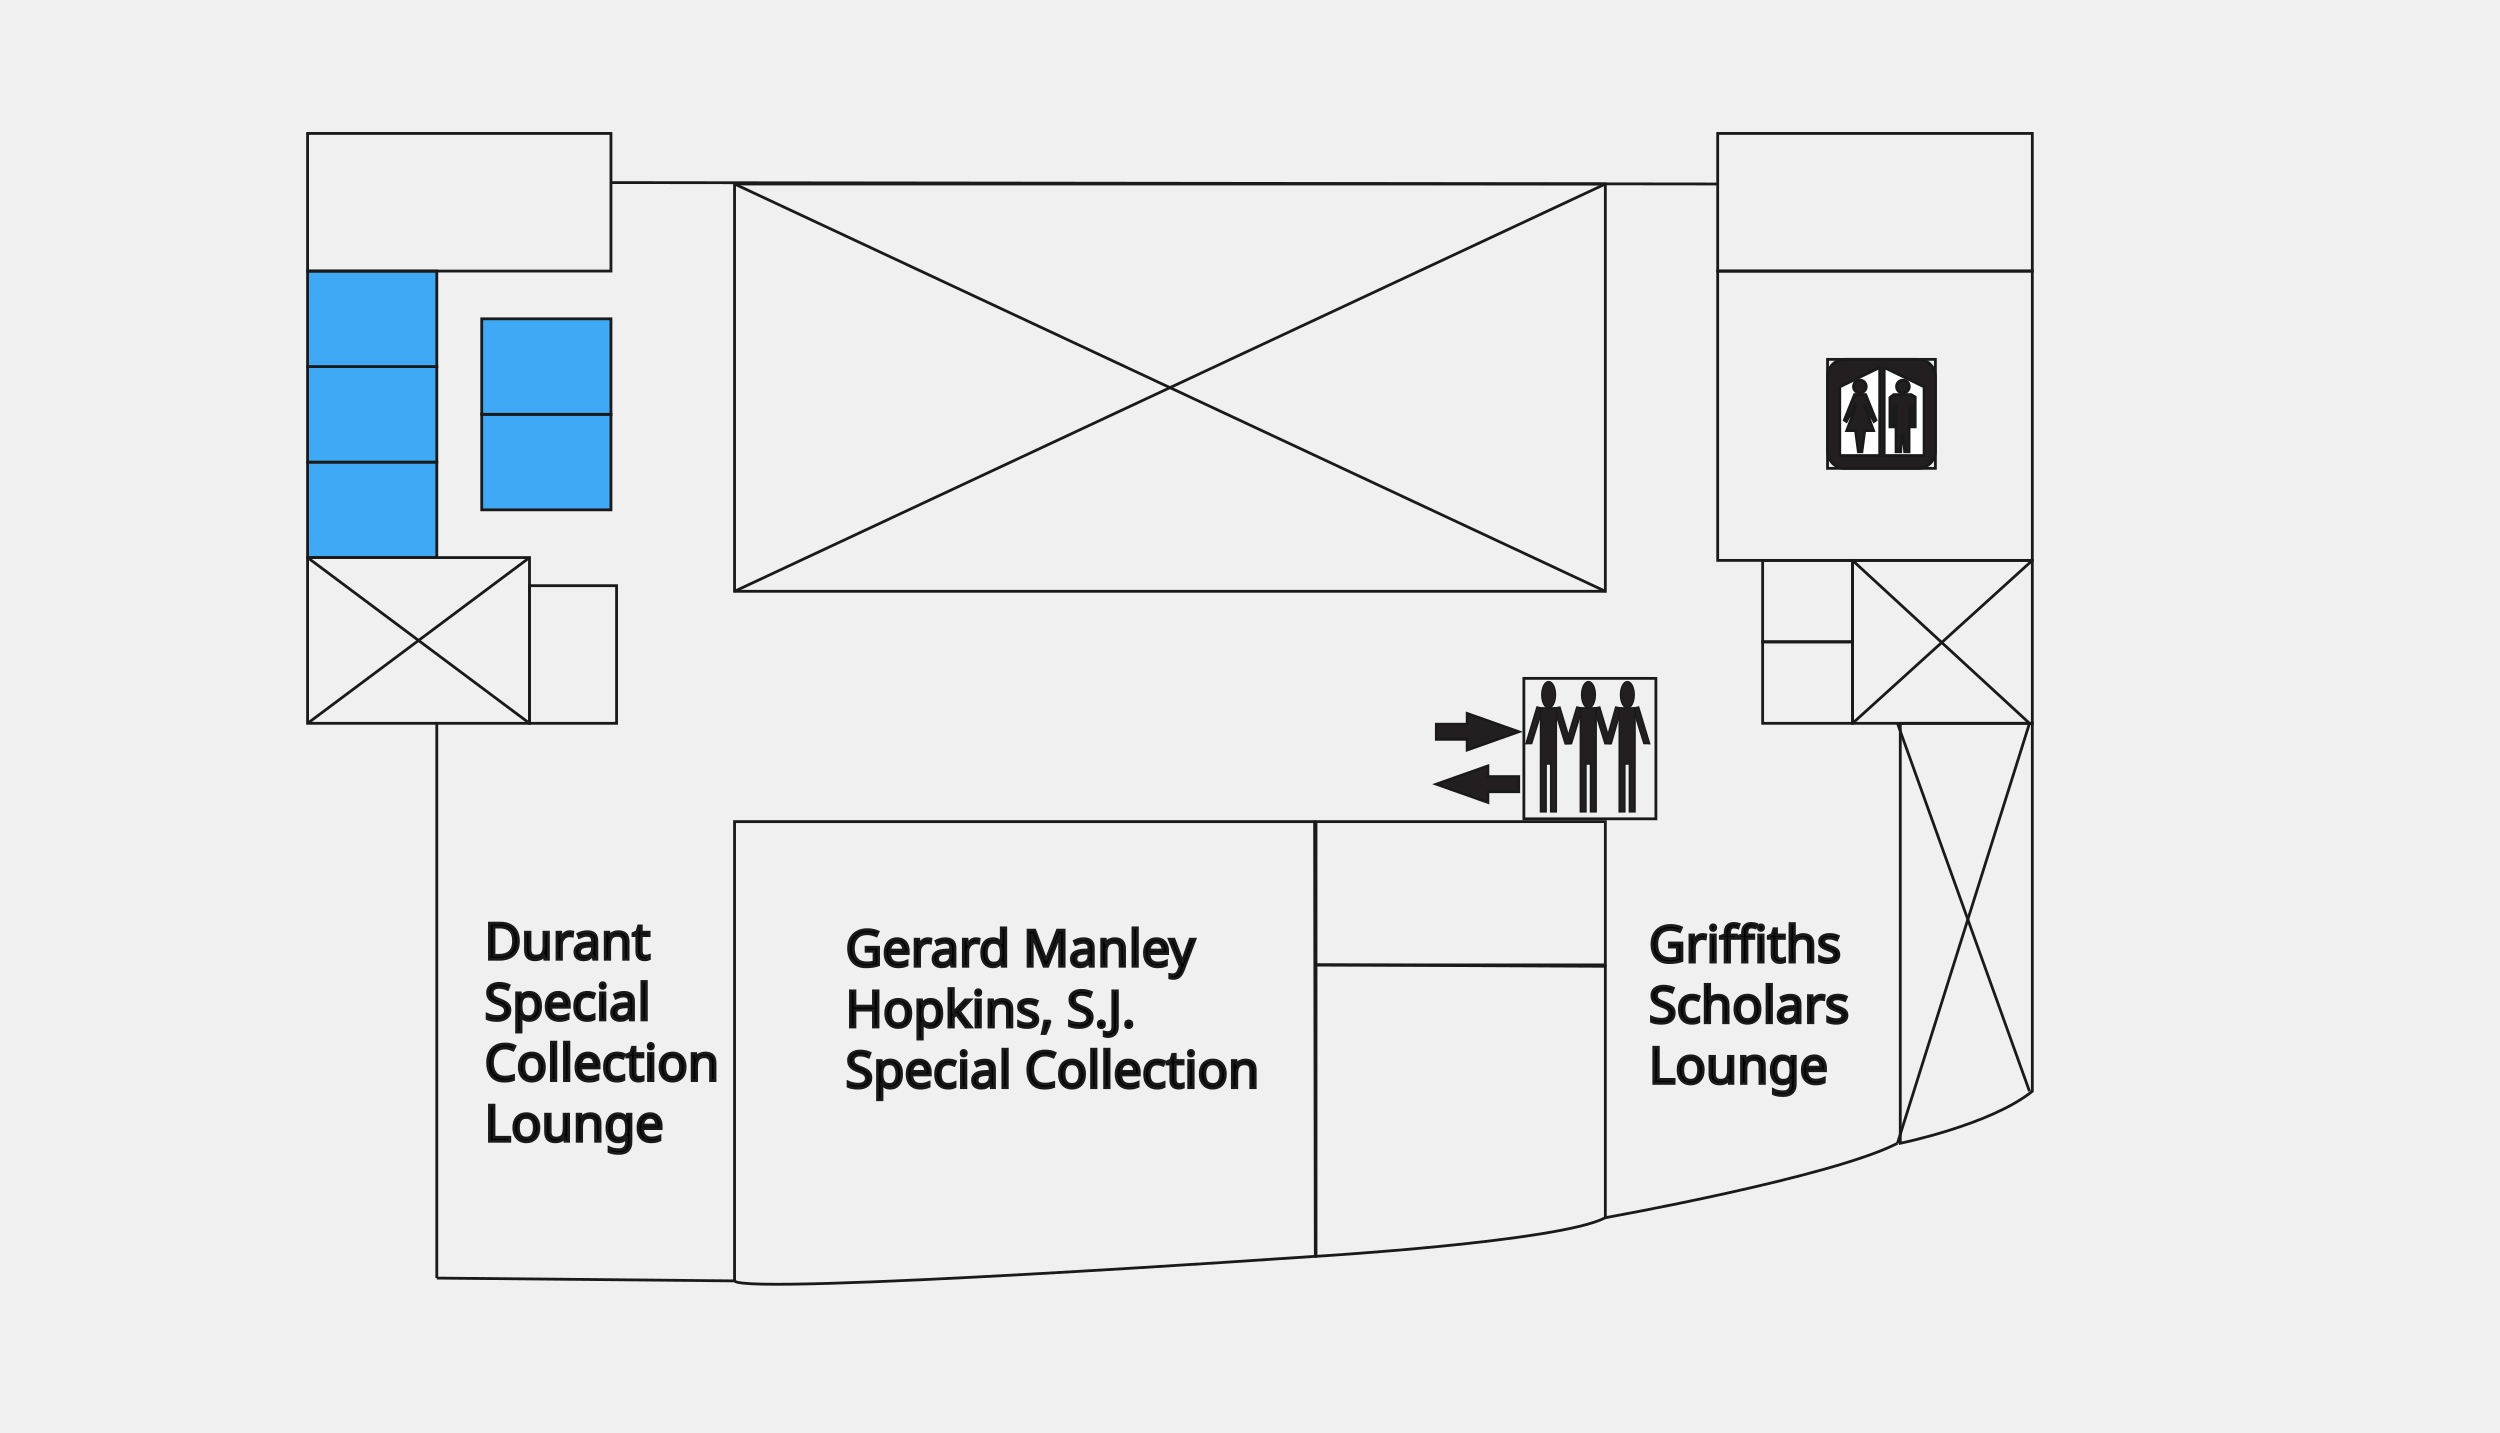
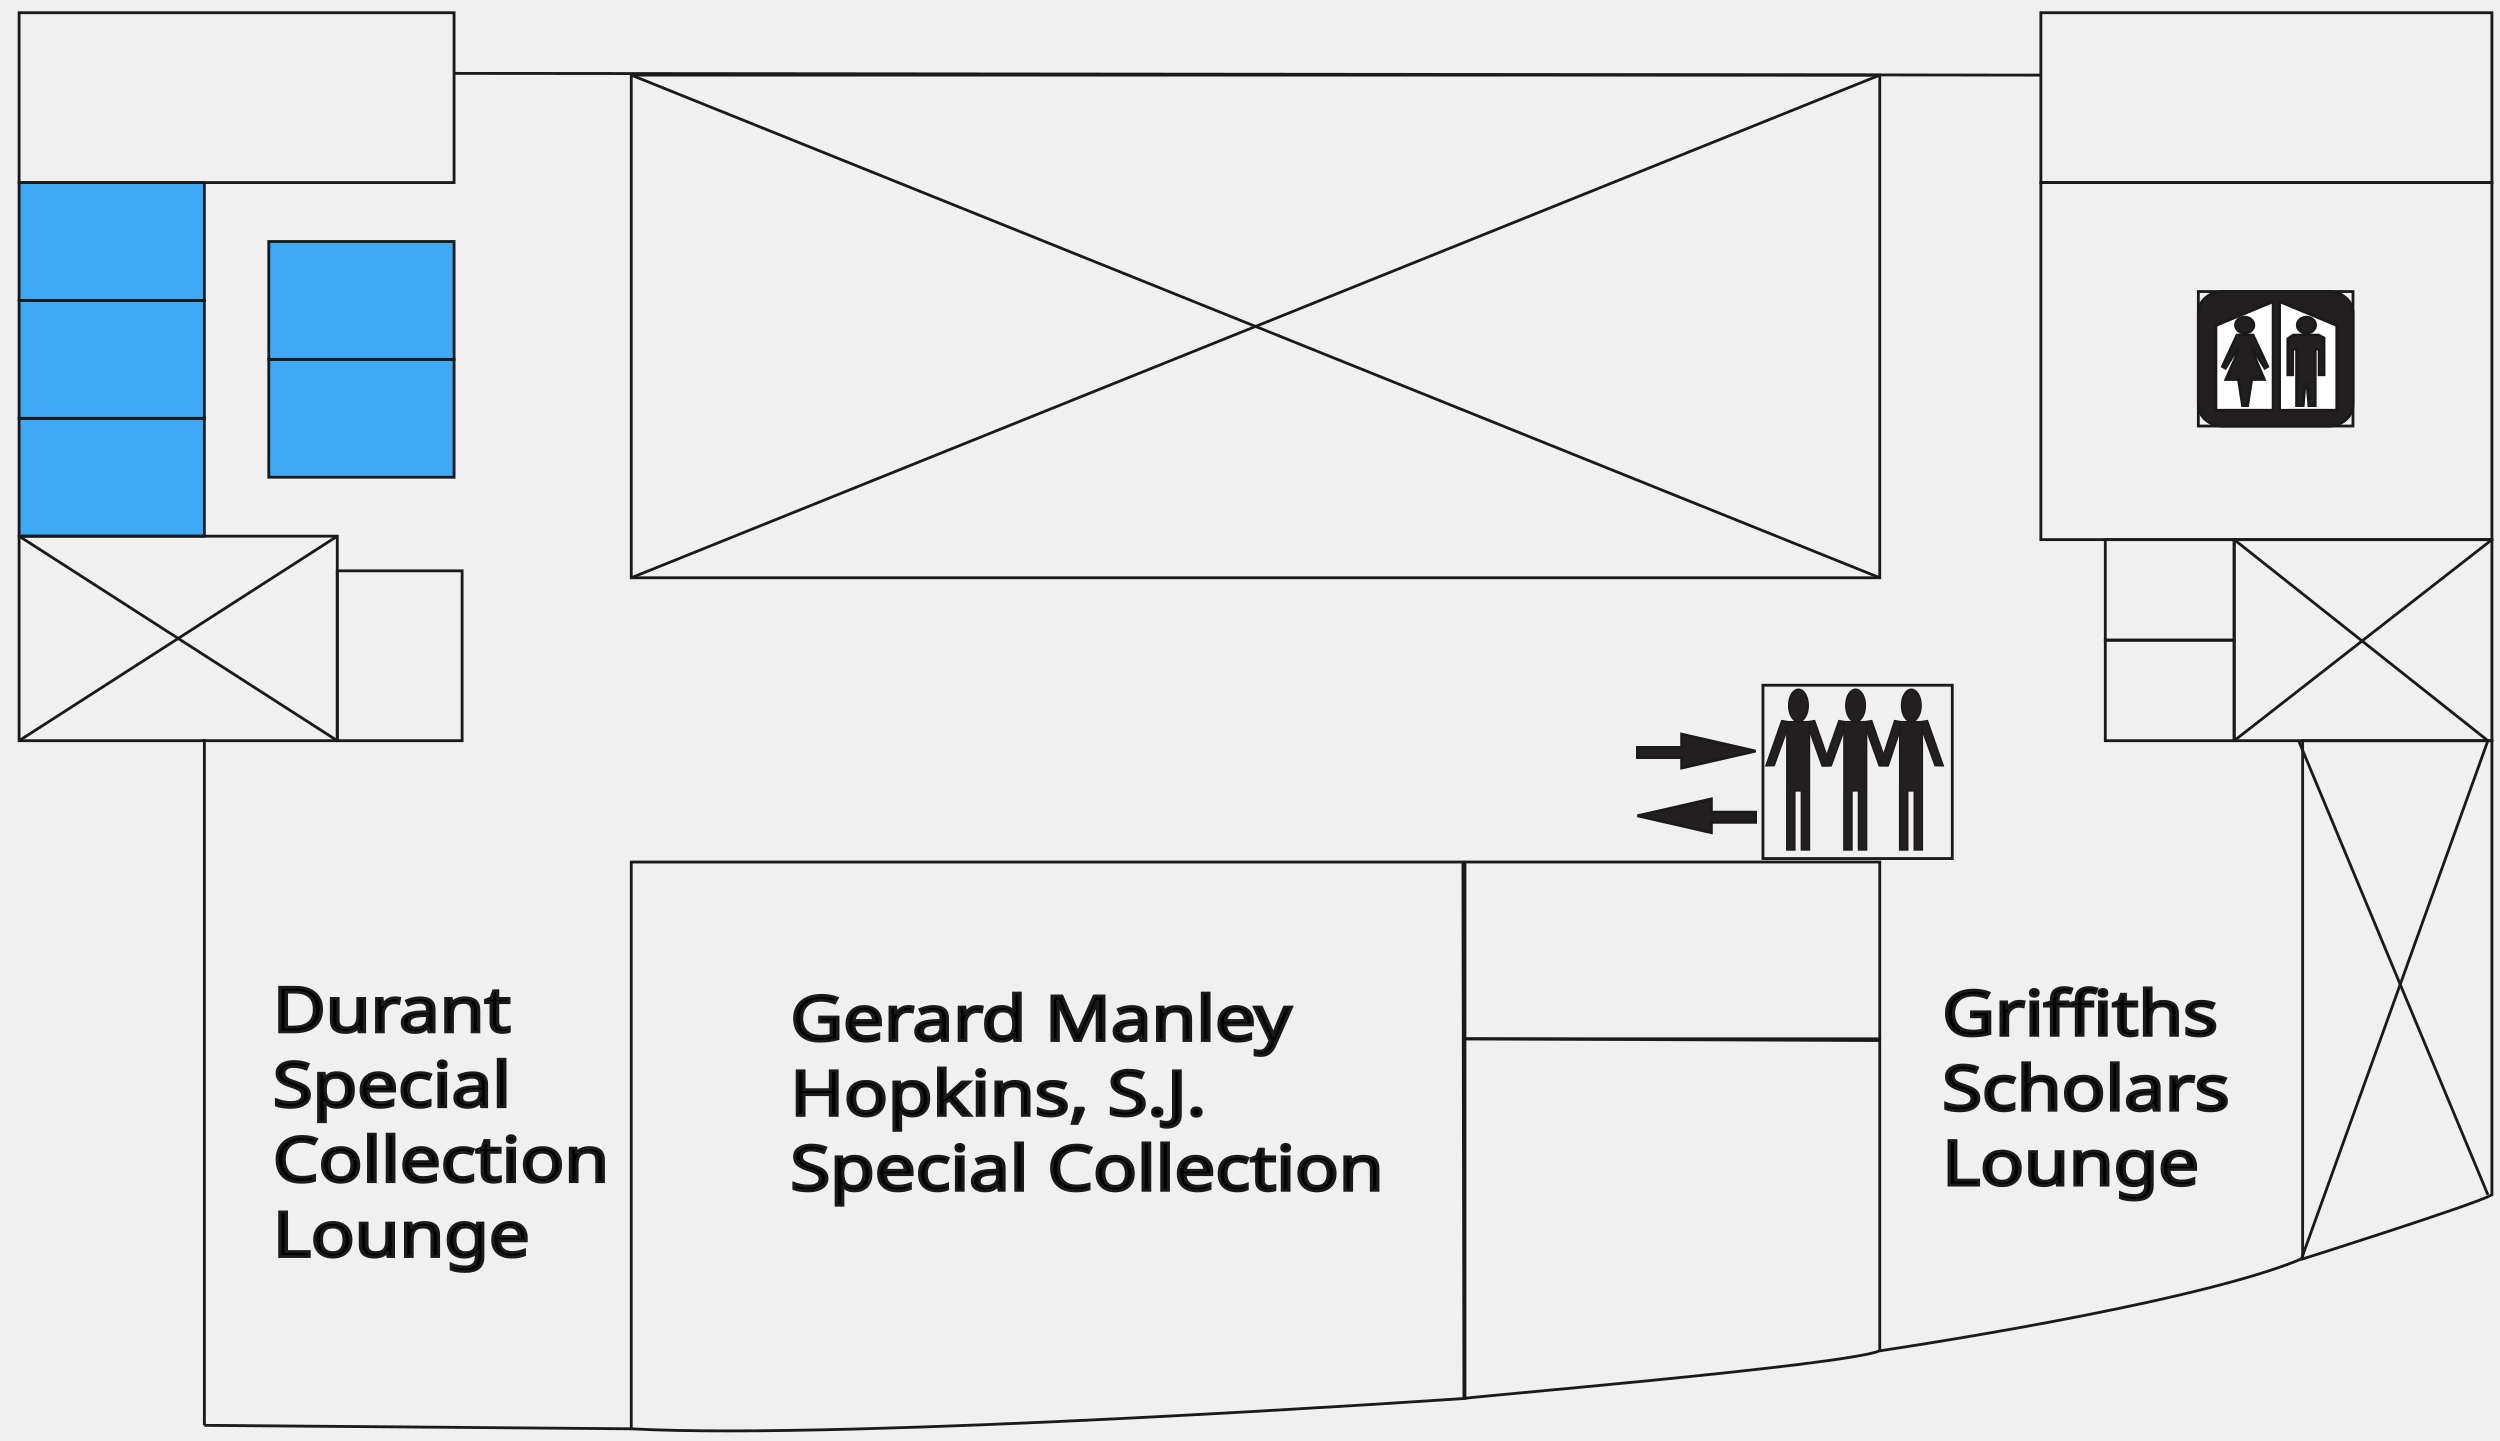
- <svg xmlns="http://www.w3.org/2000/svg" version="1.1" id="Layer_1" x="0px" y="0px" viewBox="0 0 890 510" style="enable-background:new 0 0 890 510;" xml:space="preserve">
+ <svg xmlns="http://www.w3.org/2000/svg" version="1.1" id="Layer_1" x="0px" y="0px" width="885px" height="510px" viewBox="0 0 885 510" enable-background="new 0 0 885 510" xml:space="preserve">
  <g id="active">
-     <rect id="room340" x="171.5" y="147.5" style="fill:#3FA9F5;stroke:#1A1A1A;stroke-miterlimit:10;" width="46" height="34" />
-     <rect id="room341" x="109.5" y="164.5" style="fill:#3FA9F5;stroke:#1A1A1A;stroke-miterlimit:10;" width="46" height="34" />
-     <rect id="room342" x="109.5" y="130.5" style="fill:#3FA9F5;stroke:#1A1A1A;stroke-miterlimit:10;" width="46" height="34" />
-     <rect id="room343" x="109.5" y="96.5" style="fill:#3FA9F5;stroke:#1A1A1A;stroke-miterlimit:10;" width="46" height="34" />
-     <rect id="room344" x="171.5" y="113.5" style="fill:#3FA9F5;stroke:#1A1A1A;stroke-miterlimit:10;" width="46" height="34" />
-     <rect x="468.5" y="292.5" style="fill:none;stroke:#1A1A1A;stroke-miterlimit:10;" width="103" height="51" />
-     <path style="fill:none;stroke:#1A1A1A;stroke-miterlimit:10;" d="M468.5,447.25c0,0,87-5.25,103-13.75V344l-103-0.5V447.25z" />
-     <path style="fill:none;stroke:#1A1A1A;stroke-miterlimit:10;" d="M261.5,292.5H468l0.25,154.75c0,0-203.583,14.083-206.75,8.75   V292.5z" />
-     <rect x="627.5" y="199.5" style="fill:none;stroke:#1A1A1A;stroke-miterlimit:10;" width="32" height="29" />
-     <rect x="627.5" y="228.5" style="fill:none;stroke:#1A1A1A;stroke-miterlimit:10;" width="32" height="29" />
-     <rect x="188.5" y="208.5" style="fill:none;stroke:#1A1A1A;stroke-miterlimit:10;" width="31" height="49" />
+     <rect id="room340" x="95.156" y="127.217" fill="#3FA9F5" stroke="#1A1A1A" stroke-miterlimit="10" width="65.583" height="41.724" />
+     <rect id="room341" x="6.762" y="148.078" fill="#3FA9F5" stroke="#1A1A1A" stroke-miterlimit="10" width="65.583" height="41.724" />
+     <rect id="room342" x="6.762" y="106.354" fill="#3FA9F5" stroke="#1A1A1A" stroke-miterlimit="10" width="65.583" height="41.724" />
+     <rect id="room343" x="6.762" y="64.631" fill="#3FA9F5" stroke="#1A1A1A" stroke-miterlimit="10" width="65.583" height="41.723" />
+     <rect id="room344" x="95.156" y="85.492" fill="#3FA9F5" stroke="#1A1A1A" stroke-miterlimit="10" width="65.583" height="41.725" />
+     <rect x="518.589" y="305.155" fill="none" stroke="#1A1A1A" stroke-miterlimit="10" width="146.847" height="62.587" />
+     <path fill="none" stroke="#1A1A1A" stroke-miterlimit="10" d="M518.589,495.06c-5.831,0,134.168-11.56,146.847-16.872V368.354   l-146.847-0.612V495.06z" />
+     <path fill="none" stroke="#1A1A1A" stroke-miterlimit="10" d="M223.468,305.155h294.407l0.357,189.904   c0,0-217.232,14.94-294.764,10.739V305.155z" />
+     <rect x="745.275" y="191.03" fill="none" stroke="#1A1A1A" stroke-miterlimit="10" width="45.621" height="35.587" />
+     <rect x="745.275" y="226.617" fill="none" stroke="#1A1A1A" stroke-miterlimit="10" width="45.621" height="35.588" />
+     <rect x="119.393" y="202.074" fill="none" stroke="#1A1A1A" stroke-miterlimit="10" width="44.195" height="60.131" />
  </g>
  <g id="outfit">
-     <rect id="stair" x="109.5" y="47.5" style="fill:none;stroke:#1A1A1A;stroke-miterlimit:10;" width="108" height="49" />
-     <rect x="109.5" y="198.5" style="fill:none;stroke:#1A1A1A;stroke-miterlimit:10;" width="79" height="59" />
-     <rect x="659.5" y="199.5" style="fill:none;stroke:#1A1A1A;stroke-miterlimit:10;" width="64" height="58" />
-     <rect x="611.5" y="96.5" style="fill:none;stroke:#1A1A1A;stroke-miterlimit:10;" width="112" height="103" />
-     <rect id="stair_1_" x="611.5" y="47.5" style="fill:none;stroke:#1A1A1A;stroke-miterlimit:10;" width="112" height="49" />
-     <path style="fill:none;stroke:#1A1A1A;stroke-miterlimit:10;" d="M723.5,257.5h-47V407c0,0,32-6.5,47-18.5V257.5z" />
-     <path style="fill:none;stroke:#1A1A1A;stroke-miterlimit:10;" d="M571.5,433.5c0,0,81-14.5,104-26.5" />
-     <line style="fill:none;stroke:#1A1A1A;stroke-miterlimit:10;" x1="217.5" y1="65" x2="611.5" y2="65.5" />
-     <rect x="261.5" y="65.5" style="fill:none;stroke:#1A1A1A;stroke-miterlimit:10;" width="310" height="145" />
-     <line style="fill:none;stroke:#1A1A1A;stroke-miterlimit:10;" x1="261.5" y1="210.5" x2="571.5" y2="65.5" />
-     <line style="fill:none;stroke:#1A1A1A;stroke-miterlimit:10;" x1="261.5" y1="65.5" x2="571.5" y2="210.5" />
-     <line style="fill:none;stroke:#1A1A1A;stroke-miterlimit:10;" x1="675.5" y1="257.5" x2="722.5" y2="388.5" />
-     <line style="fill:none;stroke:#1A1A1A;stroke-miterlimit:10;" x1="722.5" y1="257.5" x2="675.5" y2="407" />
-     <line style="fill:none;stroke:#1A1A1A;stroke-miterlimit:10;" x1="659.5" y1="199.5" x2="722.5" y2="257.5" />
-     <line style="fill:none;stroke:#1A1A1A;stroke-miterlimit:10;" x1="659.5" y1="257.5" x2="723.5" y2="199.5" />
-     <line style="fill:none;stroke:#1A1A1A;stroke-miterlimit:10;" x1="109.5" y1="198.5" x2="188.5" y2="257.5" />
-     <line style="fill:none;stroke:#1A1A1A;stroke-miterlimit:10;" x1="188.5" y1="198.5" x2="109.5" y2="257.5" />
+     <rect id="stair" x="6.762" y="4.5" fill="none" stroke="#1A1A1A" stroke-miterlimit="10" width="153.977" height="60.131" />
+     <rect x="6.762" y="189.802" fill="none" stroke="#1A1A1A" stroke-miterlimit="10" width="112.631" height="72.403" />
+     <rect x="790.896" y="191.03" fill="none" stroke="#1A1A1A" stroke-miterlimit="10" width="91.246" height="71.175" />
+     <rect x="722.465" y="64.631" fill="none" stroke="#1A1A1A" stroke-miterlimit="10" width="159.678" height="126.398" />
+     <rect id="stair_1_" x="722.465" y="4.5" fill="none" stroke="#1A1A1A" stroke-miterlimit="10" width="159.678" height="60.131" />
+     <path fill="none" stroke="#1A1A1A" stroke-miterlimit="10" d="M882.143,262.205h-67.009v183.462c0,0,61.48-19.439,67.009-22.702   V262.205z" />
+     <path fill="none" stroke="#1A1A1A" stroke-miterlimit="10" d="M665.436,478.188c0,0,110.564-16.26,149.273-32.521" />
+     <line fill="none" stroke="#1A1A1A" stroke-miterlimit="10" x1="160.738" y1="25.975" x2="722.465" y2="26.588" />
+     <rect x="223.468" y="26.588" fill="none" stroke="#1A1A1A" stroke-miterlimit="10" width="441.967" height="177.939" />
+     <line fill="none" stroke="#1A1A1A" stroke-miterlimit="10" x1="223.468" y1="204.528" x2="665.436" y2="26.588" />
+     <line fill="none" stroke="#1A1A1A" stroke-miterlimit="10" x1="223.468" y1="26.588" x2="665.436" y2="204.528" />
+     <line fill="none" stroke="#1A1A1A" stroke-miterlimit="10" x1="813.709" y1="262.205" x2="880.717" y2="422.965" />
+     <line fill="none" stroke="#1A1A1A" stroke-miterlimit="10" x1="880.717" y1="262.205" x2="814.709" y2="445.667" />
+     <line fill="none" stroke="#1A1A1A" stroke-miterlimit="10" x1="790.896" y1="191.03" x2="880.717" y2="262.205" />
+     <line fill="none" stroke="#1A1A1A" stroke-miterlimit="10" x1="790.896" y1="262.205" x2="882.143" y2="191.03" />
+     <line fill="none" stroke="#1A1A1A" stroke-miterlimit="10" x1="6.762" y1="189.802" x2="119.393" y2="262.205" />
+     <line fill="none" stroke="#1A1A1A" stroke-miterlimit="10" x1="119.393" y1="189.802" x2="6.762" y2="262.205" />
    <g id="Restrooms">
      <g>
-         <rect x="650.602" y="127.936" style="fill:none;stroke:#1A1A1A;" width="38.398" height="38.795" />
+         <rect x="778.213" y="103.208" fill="none" stroke="#1A1A1A" width="54.742" height="47.608" />
        <g>
-           <path style="fill:#231F20;stroke:#1A1A1A;" d="M689,160.611c0,3.375-2.714,6.12-6.054,6.12h-26.289      c-3.343,0-6.054-2.745-6.054-6.12v-26.565c0-3.375,2.712-6.11,6.054-6.11h26.289c3.34,0,6.054,2.735,6.054,6.11V160.611z" />
+           <path fill="#231F20" stroke="#1A1A1A" d="M832.955,143.306c0,4.142-3.867,7.51-8.629,7.51h-37.482      c-4.766,0-8.629-3.369-8.629-7.51v-32.6c0-4.142,3.865-7.498,8.629-7.498h37.482c4.762,0,8.629,3.356,8.629,7.498V143.306z" />
          <g>
-             <polygon style="fill:#FFFFFF;stroke:#1A1A1A;" points="669.174,130.832 669.174,162.178 654.961,162.178 654.961,137.713       " />
-             <polygon style="fill:#FFFFFF;stroke:#1A1A1A;" points="670.768,130.832 670.768,162.178 684.978,162.178 684.978,137.713       " />
+             <polygon fill="#FFFFFF" stroke="#1A1A1A" points="804.69,106.763 804.69,145.229 784.426,145.229 784.426,115.207      " />
+             <polygon fill="#FFFFFF" stroke="#1A1A1A" points="806.964,106.763 806.964,145.229 827.223,145.229 827.223,115.207      " />
            <g>
              <g>
-                 <polygon style="fill:#231F20;stroke:#1A1A1A;" points="660.208,140.489 664.191,140.489 667.834,149.546 667.109,150.04         664.069,144.35 663.79,144.642 666.982,153.295 663.849,153.295 662.841,160.836 661.574,160.836 660.565,153.295         657.434,153.295 660.673,144.816 660.345,144.35 657.313,150.04 656.579,149.546        " />
-                 <path style="fill:#231F20;stroke:#1A1A1A;" d="M664.383,137.621c0,1.27-1.023,2.3-2.276,2.3c-1.254,0-2.271-1.029-2.271-2.3         c0-1.26,1.016-2.294,2.271-2.294C663.361,135.326,664.383,136.361,664.383,137.621z" />
-                 <path style="fill:#231F20;stroke:#1A1A1A;" d="M679.714,137.621c0,1.27-1.021,2.3-2.273,2.3c-1.26,0-2.278-1.029-2.278-2.3         c0-1.26,1.019-2.294,2.278-2.294C678.693,135.326,679.714,136.361,679.714,137.621z" />
+                 <polygon fill="#231F20" stroke="#1A1A1A" points="791.908,118.613 797.586,118.613 802.781,129.727 801.745,130.334          797.412,123.351 797.014,123.709 801.566,134.327 797.098,134.327 795.661,143.583 793.855,143.583 792.415,134.327          787.951,134.327 792.57,123.923 792.102,123.351 787.781,130.334 786.733,129.727        " />
+                 <path fill="#231F20" stroke="#1A1A1A" d="M797.86,115.093c0,1.558-1.461,2.822-3.245,2.822c-1.788,0-3.238-1.262-3.238-2.822         c0-1.546,1.449-2.815,3.238-2.815C796.402,112.277,797.86,113.547,797.86,115.093z" />
+                 <path fill="#231F20" stroke="#1A1A1A" d="M819.717,115.093c0,1.558-1.455,2.822-3.24,2.822c-1.797,0-3.249-1.262-3.249-2.822         c0-1.546,1.453-2.815,3.249-2.815C818.262,112.277,819.717,113.547,819.717,115.093z" />
              </g>
-               <polygon style="fill:#231F20;stroke:#1A1A1A;" points="674.167,140.489 680.404,140.489 681.808,141.323 681.808,151.955        680.596,151.955 680.596,144.547 679.621,144.547 679.621,160.836 678.057,160.836 677.591,154.619 677.069,154.619        676.648,160.836 674.996,160.836 674.996,144.547 674.027,144.547 674.017,151.955 672.821,151.955 672.821,141.538       " />
+               <polygon fill="#231F20" stroke="#1A1A1A" points="811.811,118.613 820.7,118.613 822.701,119.636 822.701,132.684         820.974,132.684 820.974,123.592 819.584,123.592 819.584,143.583 817.354,143.583 816.689,135.953 815.948,135.953         815.347,143.583 812.99,143.583 812.99,123.592 811.609,123.592 811.595,132.684 809.891,132.684 809.891,119.9       " />
            </g>
          </g>
        </g>
      </g>
      <g id="Arrow_30">
-         <rect x="511.333" y="253.997" style="fill:none;" width="29.334" height="13.004" />
-         <g>
-           <polygon style="fill:#231F20;stroke:#1A1A1A;" points="522.315,263.19 522.314,267.001 540.667,260.499 522.315,253.997      522.315,257.807 511.333,257.807 511.333,263.19     " />
-         </g>
+         <rect x="579.655" y="257.905" fill="none" width="41.822" height="15.959" />
      </g>
      <g id="Arrow_30_1_">
-         <rect x="511.334" y="272.664" style="fill:none;" width="29.334" height="13.004" />
+         <rect x="579.657" y="280.813" fill="none" width="41.821" height="15.959" />
        <g>
-           <polygon style="fill:#231F20;stroke:#1A1A1A;" points="529.686,281.857 529.687,285.668 511.334,279.166 529.686,272.664      529.686,276.474 540.668,276.474 540.668,281.857     " />
+           <polygon fill="#231F20" stroke="#1A1A1A" points="605.822,291.096 605.822,294.772 579.657,288.792 605.822,282.813       605.822,287.49 621.479,287.49 621.479,291.096     " />
        </g>
-         <rect x="542.5" y="241.5" style="fill:none;stroke:#1A1A1A;" width="47" height="50" />
-         <line style="fill:none;stroke:#1A1A1A;" x1="155.5" y1="257" x2="155.5" y2="455" />
-         <line style="fill:none;stroke:#1A1A1A;" x1="155.5" y1="455" x2="261.5" y2="456" />
-         <text transform="matrix(1 0 0 1 172.5 341.5)">
-           <tspan x="0" y="0" style="stroke:#1A1A1A; font-family:'MyriadPro-Regular'; font-size:18;">Durant</tspan>
-           <tspan x="0" y="21.6" style="stroke:#1A1A1A; font-family:'MyriadPro-Regular'; font-size:18;">Special</tspan>
-           <tspan x="0" y="43.2" style="stroke:#1A1A1A; font-family:'MyriadPro-Regular'; font-size:18;">Collection</tspan>
-           <tspan x="0" y="64.8" style="stroke:#1A1A1A; font-family:'MyriadPro-Regular'; font-size:18;">Lounge</tspan>
-         </text>
-         <text transform="matrix(1 0 0 1 301 344)">
-           <tspan x="0" y="0" style="stroke:#1A1A1A; font-family:'MyriadPro-Regular'; font-size:18;">Gerard Manley</tspan>
-           <tspan x="0" y="21.6" style="stroke:#1A1A1A; font-family:'MyriadPro-Regular'; font-size:18;">Hopkins, S.J.</tspan>
-           <tspan x="0" y="43.2" style="stroke:#1A1A1A; font-family:'MyriadPro-Regular'; font-size:18;">Special Collection</tspan>
-         </text>
-         <text transform="matrix(1 0 0 1 587 342.5)">
-           <tspan x="0" y="0" style="stroke:#1A1A1A; font-family:'MyriadPro-Regular'; font-size:18;">Griffiths</tspan>
-           <tspan x="0" y="21.6" style="stroke:#1A1A1A; font-family:'MyriadPro-Regular'; font-size:18;">Scholars</tspan>
-           <tspan x="0" y="43.2" style="stroke:#1A1A1A; font-family:'MyriadPro-Regular'; font-size:18;">Lounge</tspan>
-         </text>
+         <g>
+           <polygon fill="#231F20" stroke="#1A1A1A" points="579.656,268.188 579.656,264.582 595.312,264.582 595.312,259.905       621.478,265.884 595.312,271.864 595.312,268.188     " />
+         </g>
+         <rect x="624.091" y="242.57" fill="none" stroke="#1A1A1A" width="67.008" height="61.359" />
+         <line fill="none" stroke="#1A1A1A" x1="72.345" y1="261.591" x2="72.345" y2="504.571" />
+         <line fill="none" stroke="#1A1A1A" x1="72.345" y1="504.571" x2="223.468" y2="505.799" />
+         <text transform="matrix(1.1618 0 0 1 96.5854 365.2822)" font-family="'MyriadPro-Regular'" font-size="22.089">Durant</text>
+         <text transform="matrix(1.1618 0 0 1 96.5854 365.2822)" fill="none" stroke="#1A1A1A" font-family="'MyriadPro-Regular'" font-size="22.089">Durant</text>
+         <text transform="matrix(1.1618 0 0 1 96.5854 391.79)" font-family="'MyriadPro-Regular'" font-size="22.089">Special</text>
+         <text transform="matrix(1.1618 0 0 1 96.5854 391.79)" fill="none" stroke="#1A1A1A" font-family="'MyriadPro-Regular'" font-size="22.089">Special</text>
+         <text transform="matrix(1.1618 0 0 1 96.5854 418.2969)" font-family="'MyriadPro-Regular'" font-size="22.089">Collection</text>
+         <text transform="matrix(1.1618 0 0 1 96.5854 418.2969)" fill="none" stroke="#1A1A1A" font-family="'MyriadPro-Regular'" font-size="22.089">Collection</text>
+         <text transform="matrix(1.1618 0 0 1 96.5854 444.8037)" font-family="'MyriadPro-Regular'" font-size="22.089">Lounge</text>
+         <text transform="matrix(1.1618 0 0 1 96.5854 444.8037)" fill="none" stroke="#1A1A1A" font-family="'MyriadPro-Regular'" font-size="22.089">Lounge</text>
+         <text transform="matrix(1.1618 0 0 1 279.7881 368.3506)" font-family="'MyriadPro-Regular'" font-size="22.089">Gerard Manley</text>
+         <text transform="matrix(1.1618 0 0 1 279.7881 368.3506)" fill="none" stroke="#1A1A1A" font-family="'MyriadPro-Regular'" font-size="22.089">Gerard Manley</text>
+         <text transform="matrix(1.1618 0 0 1 279.7881 394.8574)" font-family="'MyriadPro-Regular'" font-size="22.089">Hopkins, S.J.</text>
+         <text transform="matrix(1.1618 0 0 1 279.7881 394.8574)" fill="none" stroke="#1A1A1A" font-family="'MyriadPro-Regular'" font-size="22.089">Hopkins, S.J.</text>
+         <text transform="matrix(1.1618 0 0 1 279.7881 421.3643)" font-family="'MyriadPro-Regular'" font-size="22.089">Special Collection</text>
+         <text transform="matrix(1.1618 0 0 1 279.7881 421.3643)" fill="none" stroke="#1A1A1A" font-family="'MyriadPro-Regular'" font-size="22.089">Special Collection</text>
+         <text transform="matrix(1.1618 0 0 1 687.5391 366.5117)" font-family="'MyriadPro-Regular'" font-size="22.089">Griffiths</text>
+         <text transform="matrix(1.1618 0 0 1 687.5391 366.5117)" fill="none" stroke="#1A1A1A" font-family="'MyriadPro-Regular'" font-size="22.089">Griffiths</text>
+         <text transform="matrix(1.1618 0 0 1 687.5391 393.0186)" font-family="'MyriadPro-Regular'" font-size="22.089">Scholars</text>
+         <text transform="matrix(1.1618 0 0 1 687.5391 393.0186)" fill="none" stroke="#1A1A1A" font-family="'MyriadPro-Regular'" font-size="22.089">Scholars</text>
+         <text transform="matrix(1.1618 0 0 1 687.5391 419.5244)" font-family="'MyriadPro-Regular'" font-size="22.089">Lounge</text>
+         <text transform="matrix(1.1618 0 0 1 687.5391 419.5244)" fill="none" stroke="#1A1A1A" font-family="'MyriadPro-Regular'" font-size="22.089">Lounge</text>
      </g>
      <g id="Children">
        <g>
          <g>
            <g>
-               <polygon style="fill:#231F20;stroke:#1A1A1A;stroke-width:0.549;" points="561.355,251.719 557.43,264.737 559.455,264.679        563.368,252.123       " />
-               <polygon style="fill:#231F20;stroke:#1A1A1A;stroke-width:0.549;" points="569.492,251.719 573.384,264.726 571.362,264.708        567.479,252.123       " />
-               <polygon style="fill:#231F20;stroke:#1A1A1A;stroke-width:0.549;" points="562.617,271.47 562.617,252.031 568.222,252.031        568.222,272.105 568.22,272.105 568.22,289.005 566.232,289.005 566.232,271.977 564.593,271.977 564.593,289.005        562.606,289.005 562.606,271.47       " />
+               <polygon fill="#231F20" stroke="#1A1A1A" stroke-width="0.549" points="650.973,255.111 645.377,271.085 648.265,271.015         653.842,255.606       " />
+               <polygon fill="#231F20" stroke="#1A1A1A" stroke-width="0.549" points="662.573,255.111 668.122,271.073 665.24,271.05         659.705,255.606       " />
+               <polygon fill="#231F20" stroke="#1A1A1A" stroke-width="0.549" points="652.771,279.348 652.771,255.495 660.762,255.495         660.762,280.128 660.759,280.128 660.759,300.868 657.926,300.868 657.926,279.971 655.589,279.971 655.589,300.868         652.757,300.868 652.757,279.348       " />
              <g>
-                 <ellipse style="fill:#231F20;stroke:#1A1A1A;stroke-width:0.549;" cx="565.496" cy="247.346" rx="2.421" ry="4.682" />
+                 <ellipse fill="#231F20" stroke="#1A1A1A" stroke-width="0.549" cx="656.877" cy="249.745" rx="3.451" ry="5.746" />
              </g>
            </g>
          </g>
          <g>
            <g>
-               <polygon style="fill:#231F20;stroke:#1A1A1A;stroke-width:0.549;" points="547.172,251.719 543.247,264.737 545.271,264.679        549.184,252.123       " />
-               <polygon style="fill:#231F20;stroke:#1A1A1A;stroke-width:0.549;" points="555.308,251.719 559.224,264.701 557.189,264.745        553.296,252.123       " />
-               <polygon style="fill:#231F20;stroke:#1A1A1A;stroke-width:0.549;" points="548.433,271.47 548.433,252.031 554.038,252.031        554.038,272.105 554.036,272.105 554.036,289.005 552.048,289.005 552.048,271.977 550.41,271.977 550.41,289.005        548.423,289.005 548.423,271.47       " />
+               <polygon fill="#231F20" stroke="#1A1A1A" stroke-width="0.549" points="630.751,255.111 625.156,271.085 628.041,271.015         633.621,255.606       " />
+               <polygon fill="#231F20" stroke="#1A1A1A" stroke-width="0.549" points="642.352,255.111 647.935,271.042 645.033,271.097         639.482,255.606       " />
+               <polygon fill="#231F20" stroke="#1A1A1A" stroke-width="0.549" points="632.548,279.348 632.548,255.495 640.541,255.495         640.541,280.128 640.539,280.128 640.539,300.868 637.704,300.868 637.704,279.971 635.367,279.971 635.367,300.868         632.535,300.868 632.535,279.348       " />
              <g>
-                 <ellipse style="fill:#231F20;stroke:#1A1A1A;stroke-width:0.549;" cx="551.312" cy="247.346" rx="2.421" ry="4.682" />
+                 <ellipse fill="#231F20" stroke="#1A1A1A" stroke-width="0.549" cx="636.654" cy="249.745" rx="3.452" ry="5.746" />
              </g>
            </g>
          </g>
          <g>
            <g>
-               <polygon style="fill:#231F20;stroke:#1A1A1A;stroke-width:0.549;" points="575.198,251.719 571.58,264.671 573.61,264.679        577.21,252.123       " />
-               <polygon style="fill:#231F20;stroke:#1A1A1A;stroke-width:0.549;" points="583.334,251.719 587.259,264.737 585.235,264.679        581.322,252.123       " />
-               <polygon style="fill:#231F20;stroke:#1A1A1A;stroke-width:0.549;" points="576.459,271.47 576.459,252.031 582.064,252.031        582.064,272.105 582.062,272.105 582.062,289.005 580.074,289.005 580.074,271.977 578.436,271.977 578.436,289.005        576.448,289.005 576.448,271.47       " />
+               <polygon fill="#231F20" stroke="#1A1A1A" stroke-width="0.549" points="670.71,255.111 665.551,271.005 668.443,271.015         673.576,255.606       " />
+               <polygon fill="#231F20" stroke="#1A1A1A" stroke-width="0.549" points="682.308,255.111 687.904,271.085 685.018,271.015         679.441,255.606       " />
+               <polygon fill="#231F20" stroke="#1A1A1A" stroke-width="0.549" points="672.506,279.348 672.506,255.495 680.497,255.495         680.497,280.128 680.494,280.128 680.494,300.868 677.66,300.868 677.66,279.971 675.325,279.971 675.325,300.868         672.491,300.868 672.491,279.348       " />
              <g>
-                 <ellipse style="fill:#231F20;stroke:#1A1A1A;stroke-width:0.549;" cx="579.338" cy="247.346" rx="2.421" ry="4.682" />
+                 <ellipse fill="#231F20" stroke="#1A1A1A" stroke-width="0.549" cx="676.61" cy="249.745" rx="3.452" ry="5.746" />
              </g>
            </g>
          </g>
        </g>
      </g>
    </g>
  </g>
</svg>
